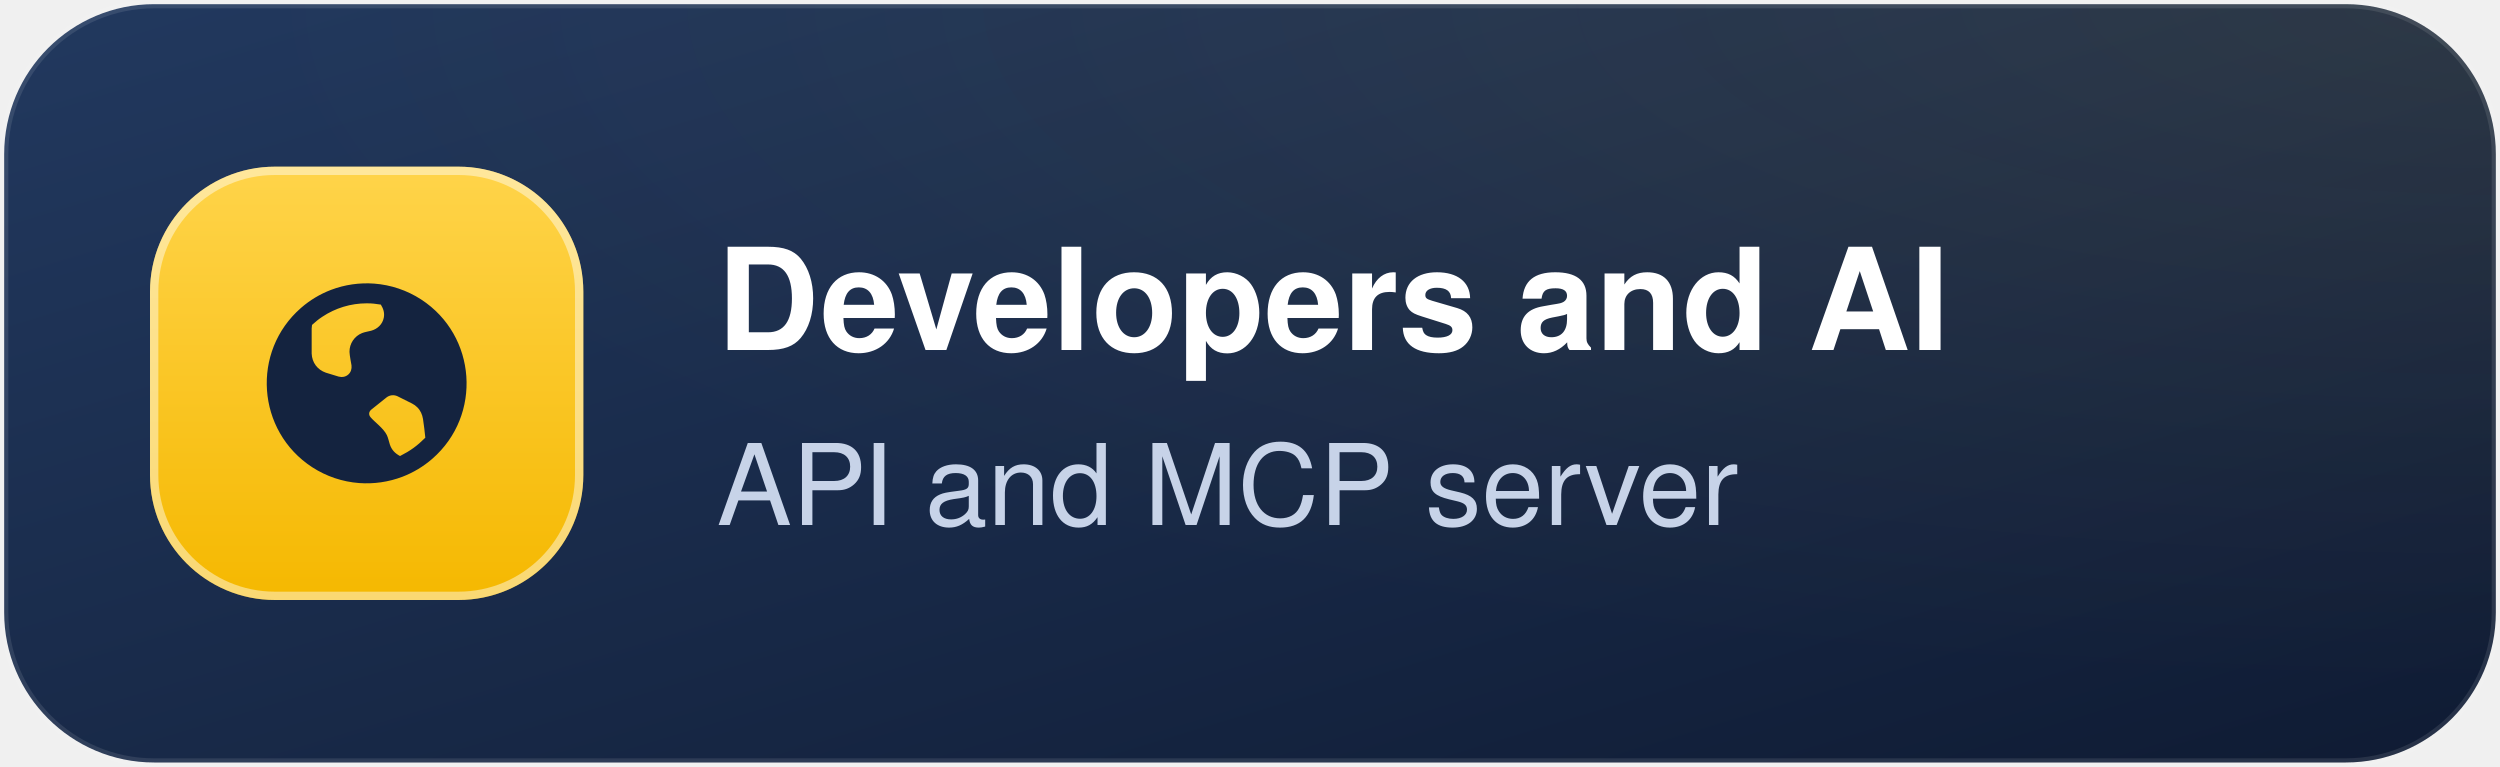
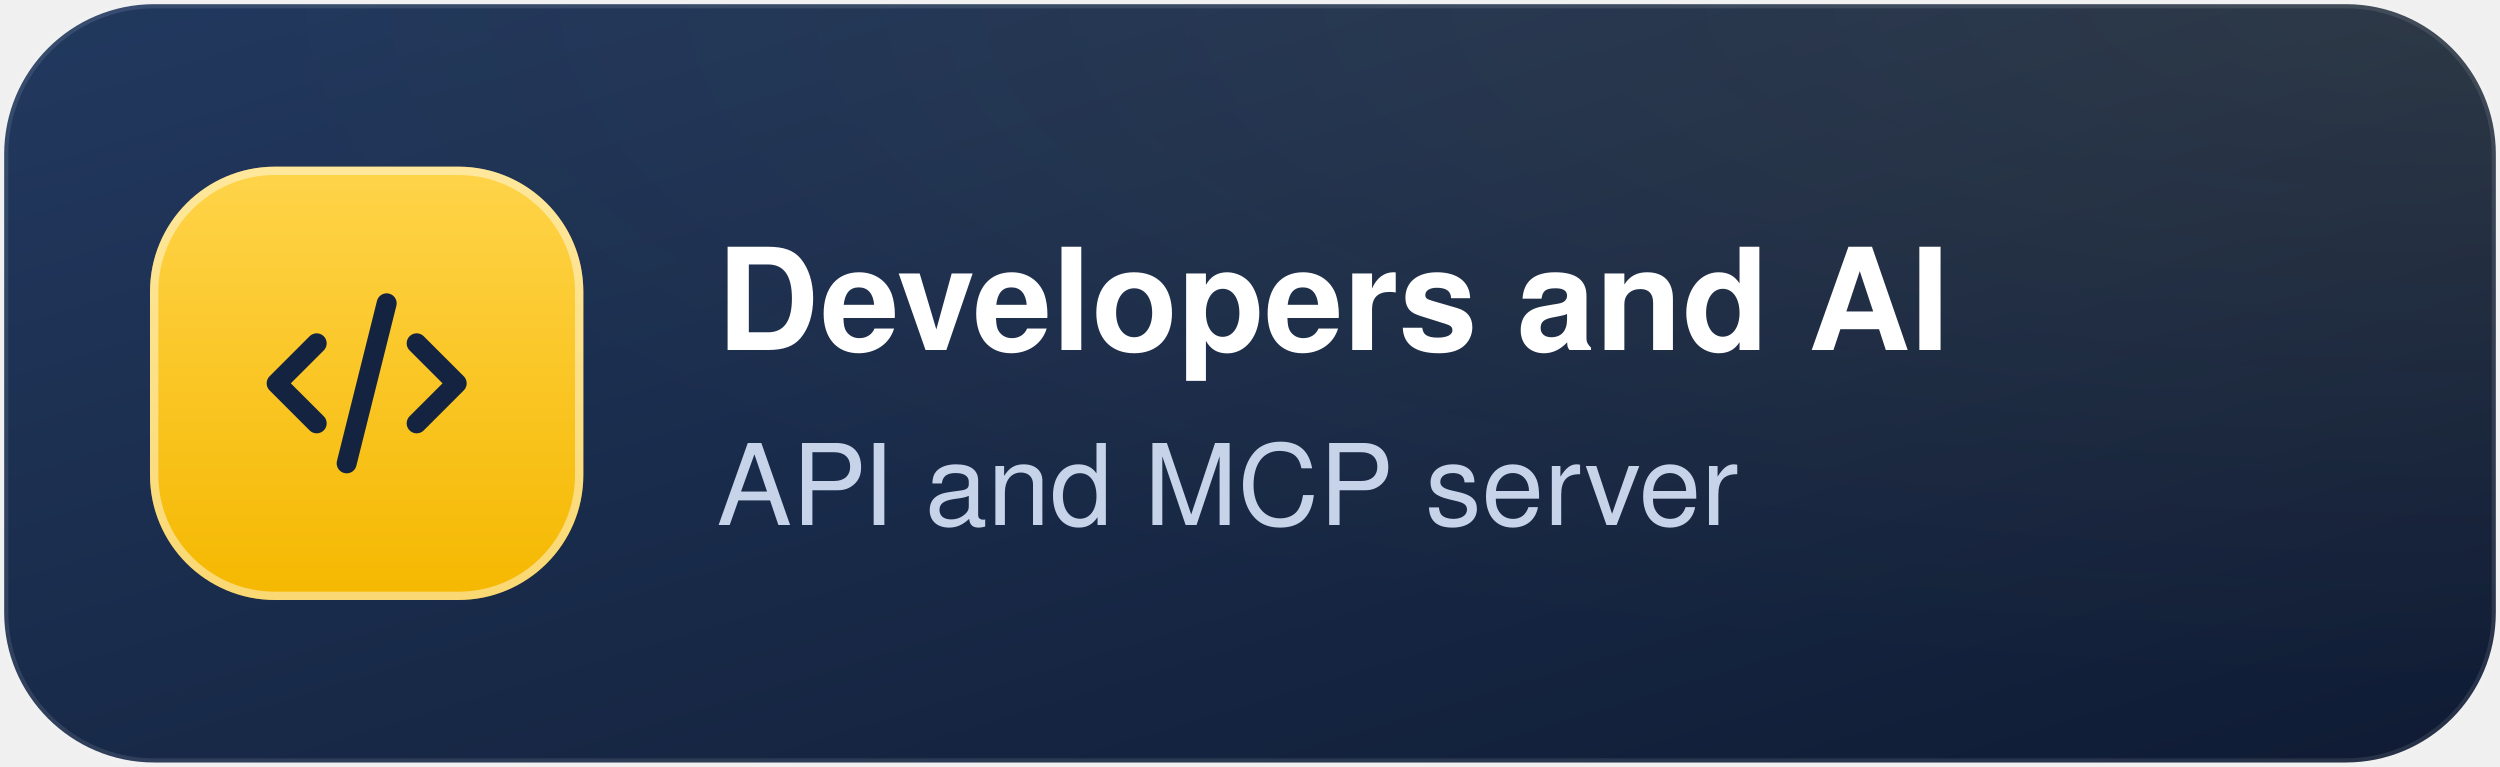
<svg xmlns="http://www.w3.org/2000/svg" width="300" height="92" viewBox="0 0 300 92" role="img" aria-label="Developers and AI: API and MCP server">
  <defs>
    <linearGradient id="bg" x1="0" y1="0" x2="1" y2="1">
      <stop offset="0" stop-color="#22395f" />
      <stop offset="1" stop-color="#0f1b33" />
    </linearGradient>
    <linearGradient id="gold" x1="0" y1="0" x2="0" y2="1">
      <stop offset="0" stop-color="#ffd44a" />
      <stop offset="1" stop-color="#f5b800" />
    </linearGradient>
    <radialGradient id="glow" cx="1" cy="0" r="0.9">
      <stop offset="0" stop-color="#ffc629" stop-opacity=".09" />
      <stop offset="1" stop-color="#ffc629" stop-opacity="0" />
    </radialGradient>
  </defs>
  <rect x="0.5" y="0.5" width="299" height="91" rx="18" fill="url(#bg)" />
  <rect x="0.5" y="0.5" width="299" height="91" rx="18" fill="url(#glow)" />
  <rect x="0.5" y="0.5" width="299" height="91" rx="18" fill="none" stroke="#ffffff" stroke-opacity=".1" />
  <rect x="18" y="20" width="52" height="52" rx="15" fill="url(#gold)" />
  <rect x="18.5" y="20.5" width="51" height="51" rx="14.5" fill="none" stroke="#ffffff" stroke-opacity=".45" />
  <g transform="translate(29.6 31.6) scale(1.2)" color="#14233f">
-     <path fill="currentColor" d="M12.746 2.027a10 10 0 0 1 4.699 1.584c5.563 3.618 6.124 11.579 1.116 15.936a10 10 0 0 1-2.998 1.8a10.1 10.1 0 0 1-4.309.626a10 10 0 0 1-4.699-1.584C.992 16.771.431 8.81 5.439 4.453a10 10 0 0 1 2.998-1.8a10.1 10.1 0 0 1 4.309-.626m2.59 17.243c1.036-.526 1.706-1.012 2.529-1.832c-.072-.626-.128-1.254-.232-1.875c-.074-.44-.244-.836-.561-1.156a2 2 0 0 0-.53-.386l-1.47-.735A1.05 1.05 0 0 0 14 13.4l-1.565 1.251c-.126.121-.204.265-.184.445a.5.5 0 0 0 .144.3c.388.461 1.301 1.107 1.627 1.787c.137.287.197.636.295.928c.186.552.515.888 1.019 1.159M6.535 6.159l-.035.355v2.507c.037.901.564 1.614 1.415 1.913l1.29.394c.34.085.682.032.952-.204c.269-.237.367-.569.327-.917c-.005-.047-.198-1.02-.202-1.359a2.005 2.005 0 0 1 1.257-1.874c.275-.11.644-.161.909-.234c.632-.173 1.132-.64 1.263-1.297c.097-.486-.041-.907-.294-1.316c-.626-.084-.78-.126-1.417-.127a8 8 0 0 0-4.442 1.347c-.483.323-.584.434-1.023.812" />
+     <path fill="none" stroke="currentColor" stroke-linecap="round" stroke-linejoin="round" stroke-width="2" d="m7 8l-4 4l4 4m10-8l4 4l-4 4M14 4l-4 16" />
  </g>
  <text x="86" y="42" font-family="-apple-system, BlinkMacSystemFont, Segoe UI, Helvetica, Arial, sans-serif" font-size="17" font-weight="700" fill="#ffffff">Developers and AI</text>
  <text x="86" y="63" font-family="-apple-system, BlinkMacSystemFont, Segoe UI, Helvetica, Arial, sans-serif" font-size="13.5" font-weight="500" fill="#c7d3e8">API and MCP server</text>
</svg>
